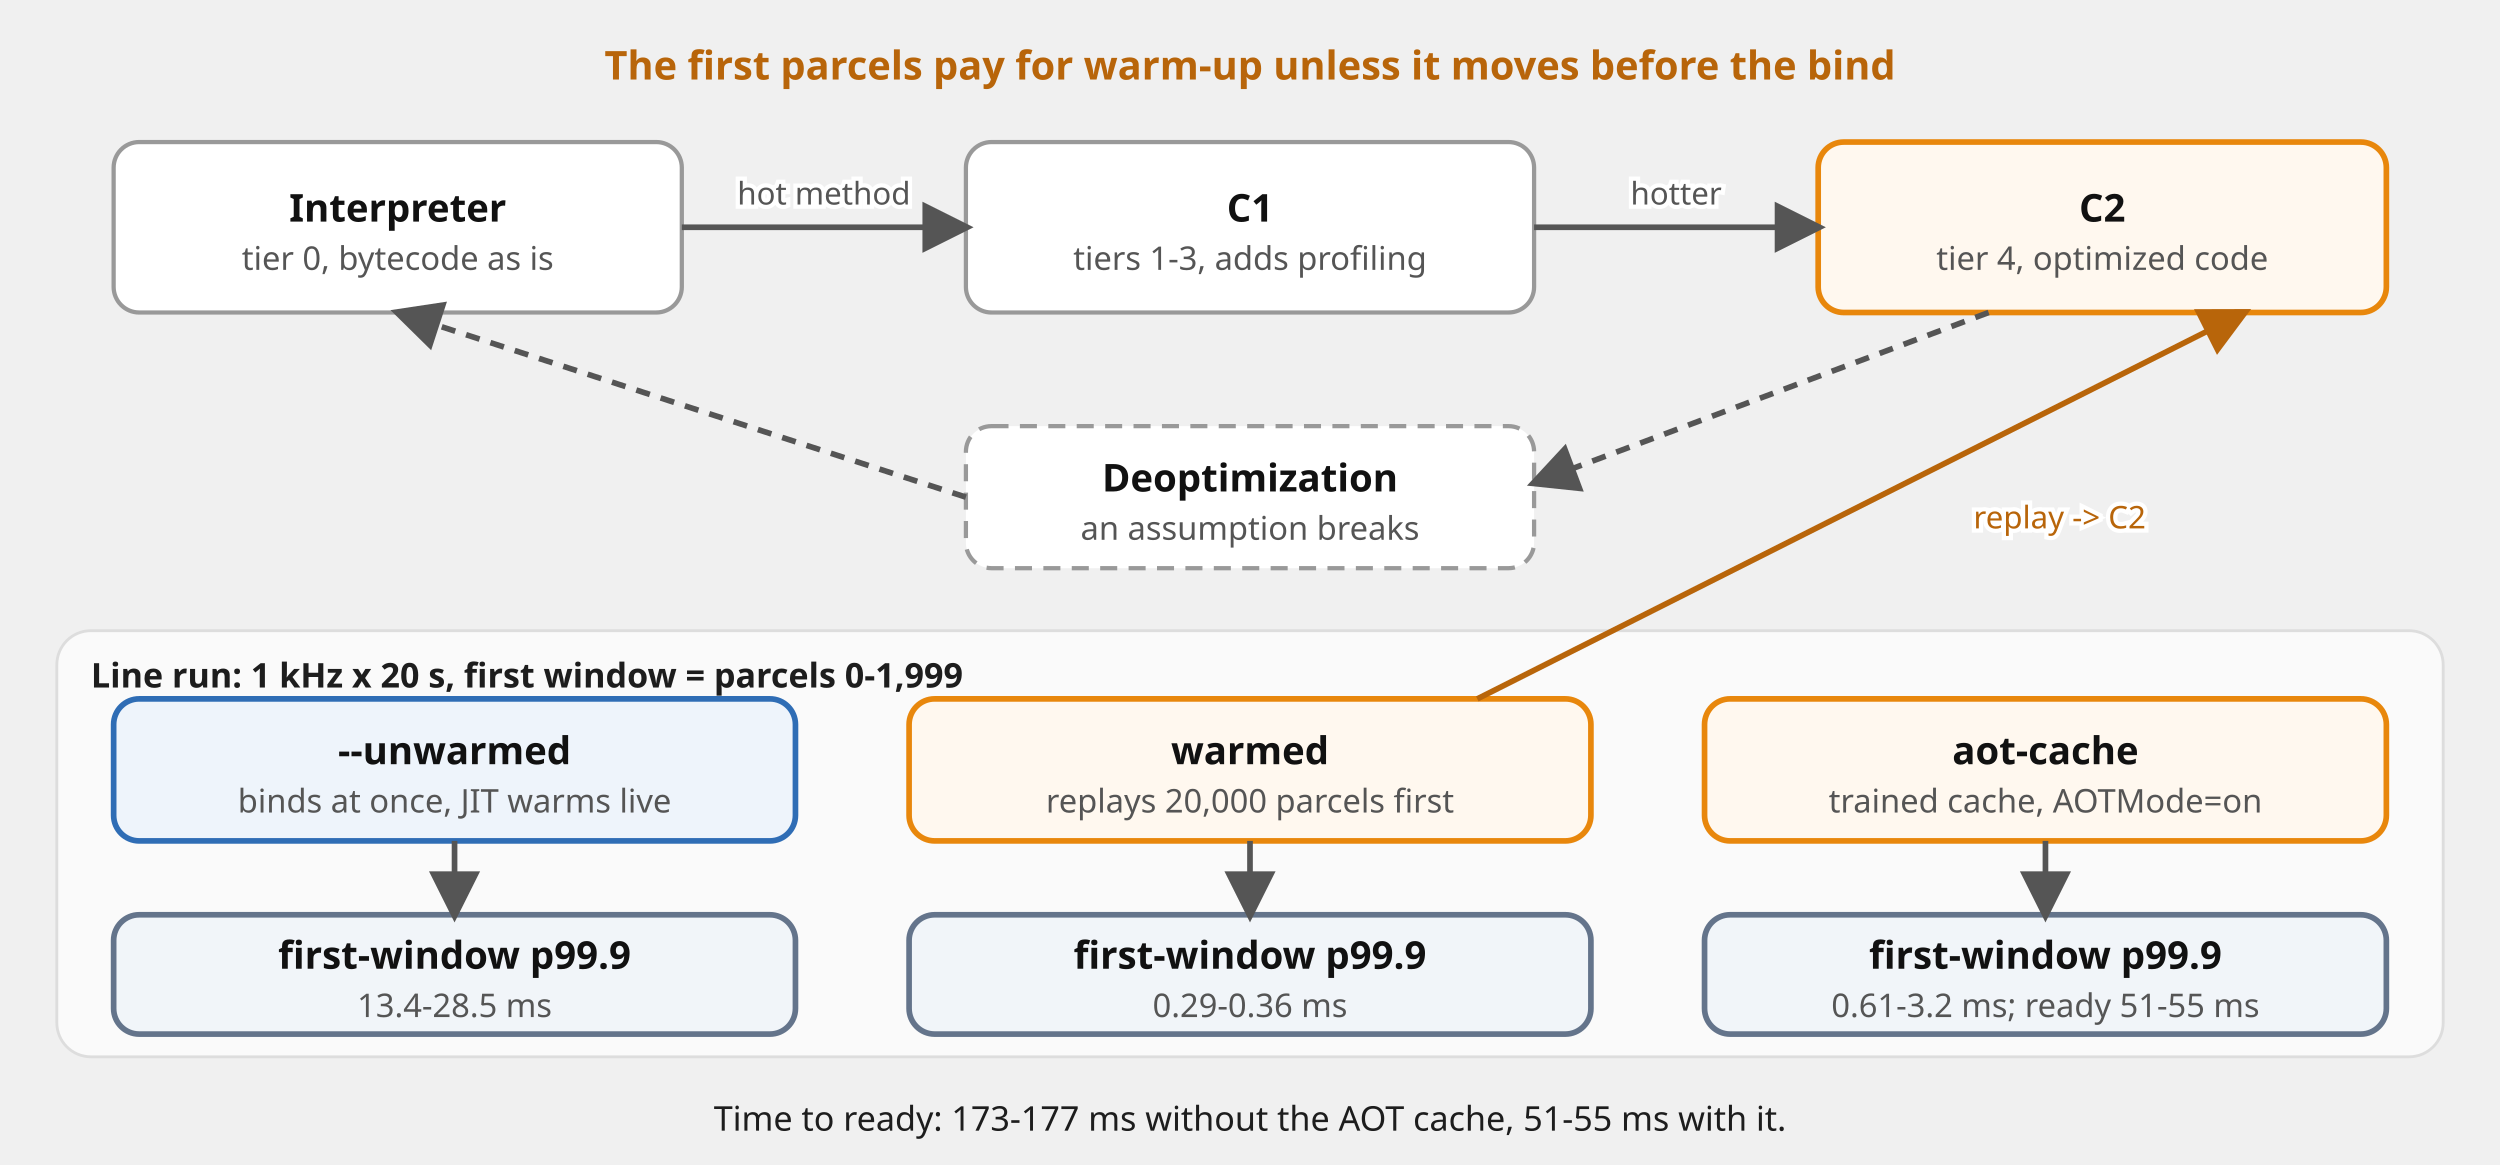
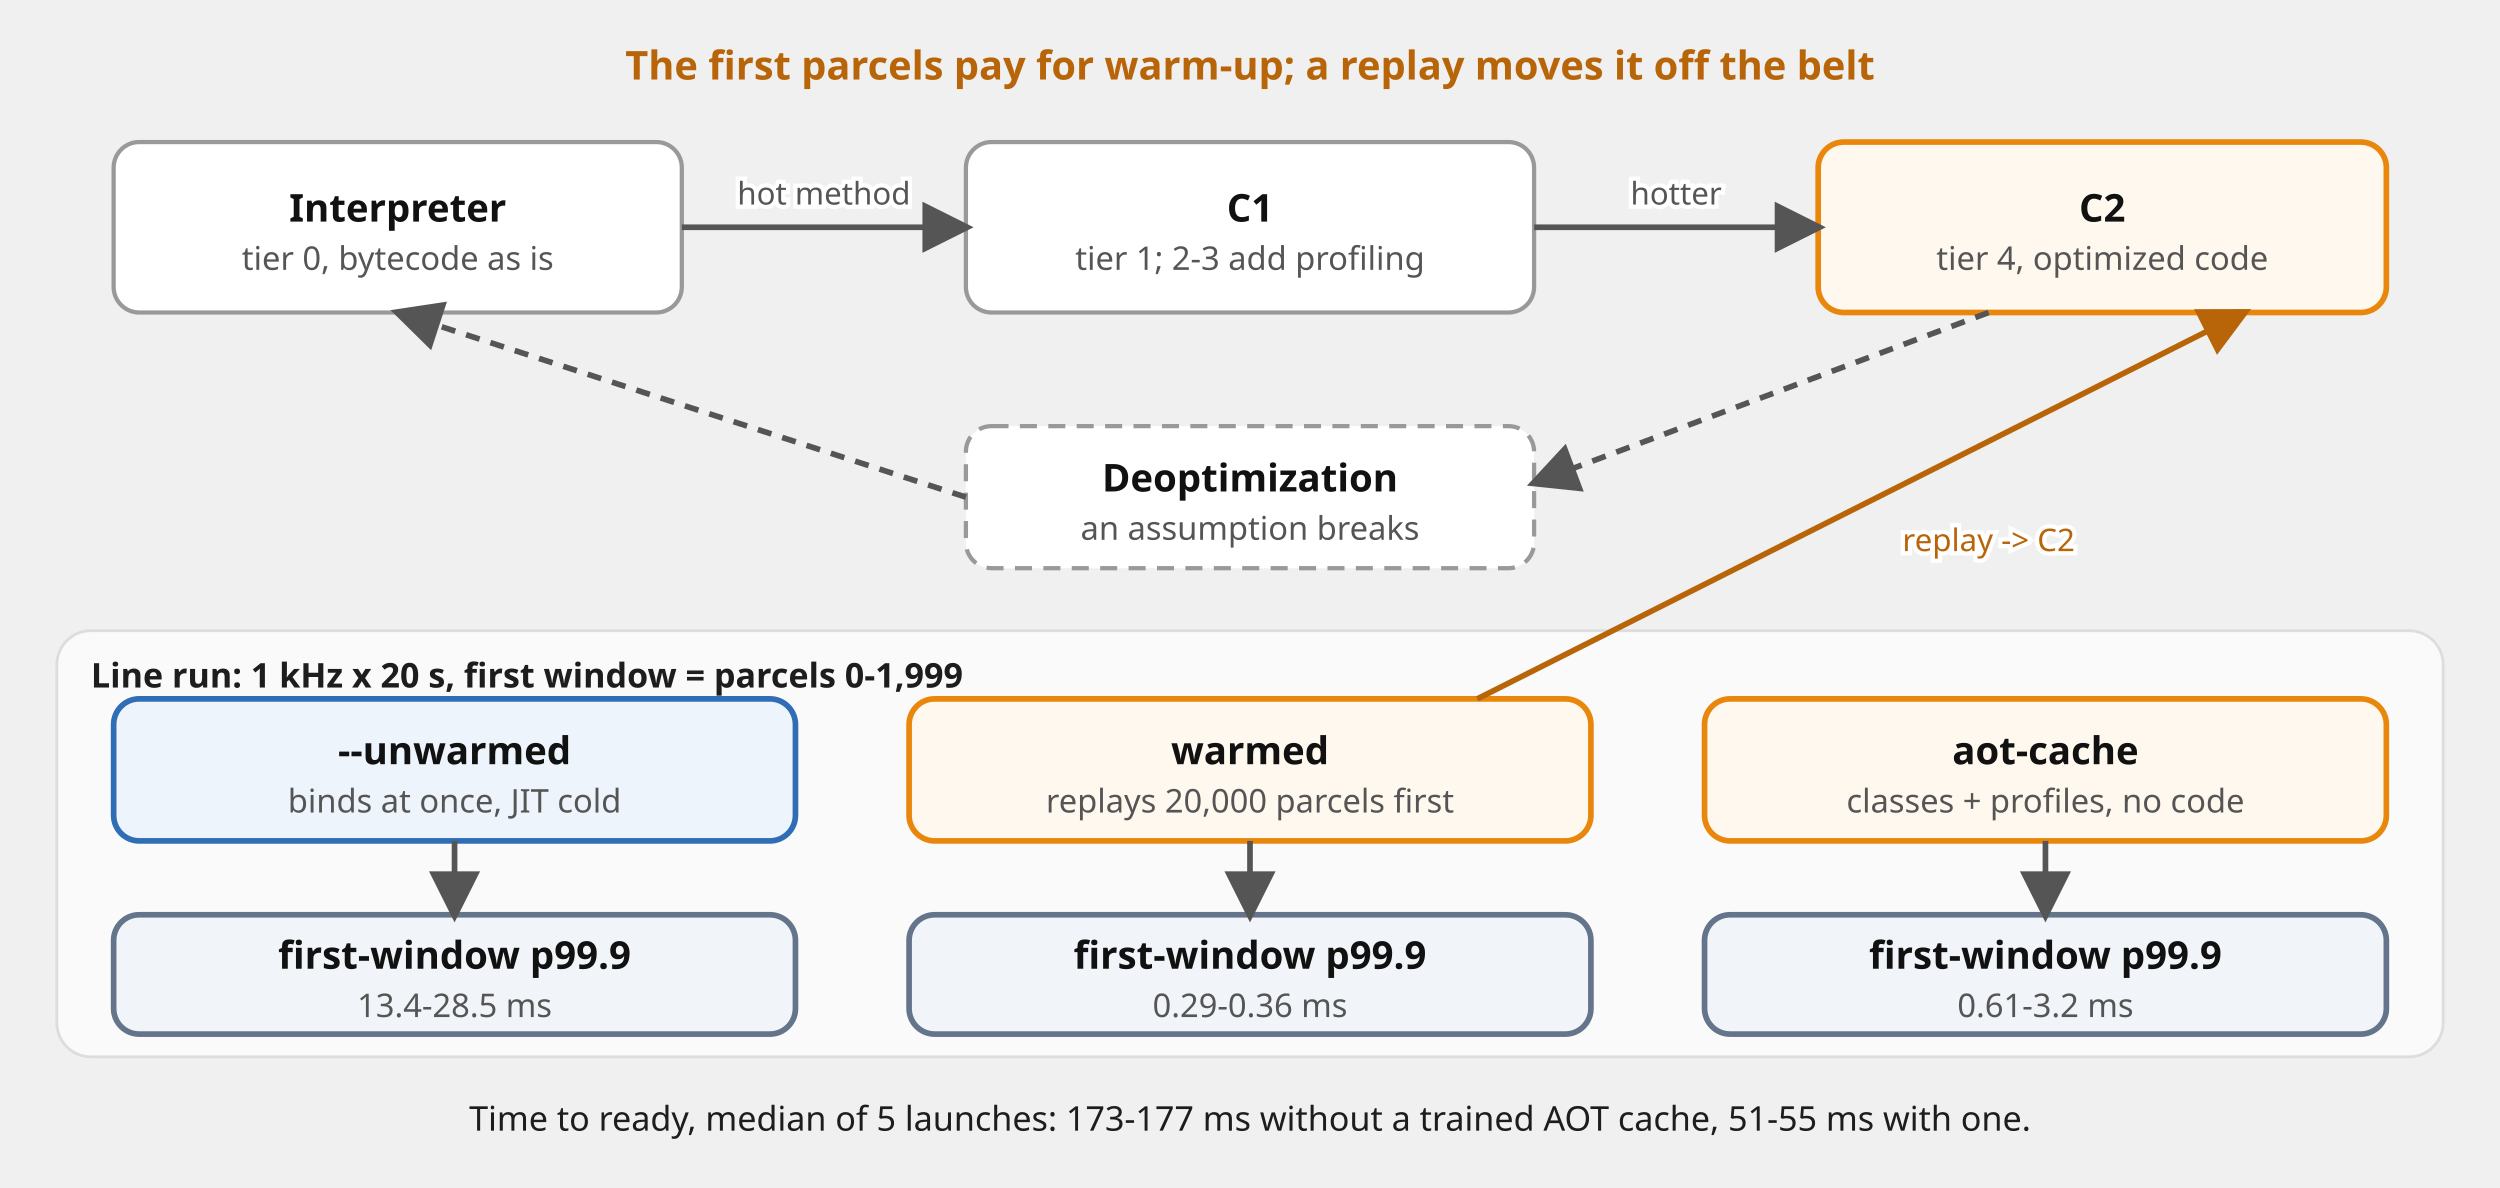
- <svg xmlns="http://www.w3.org/2000/svg" viewBox="0 0 880 410" font-family="'Red Hat Text', system-ui, sans-serif" role="img">
+ <svg xmlns="http://www.w3.org/2000/svg" viewBox="0 0 880 418" font-family="'Red Hat Text', system-ui, sans-serif" role="img">
  <defs>
    <marker id="a" viewBox="0 0 10 10" refX="8.5" refY="5" markerWidth="9" markerHeight="9" orient="auto-start-reverse">
      <path d="M0,0 L10,5 L0,10 z" fill="#555" />
    </marker>
    <marker id="am" viewBox="0 0 10 10" refX="8.5" refY="5" markerWidth="9" markerHeight="9" orient="auto-start-reverse">
      <path d="M0,0 L10,5 L0,10 z" fill="#b8650a" />
    </marker>
  </defs>
  <rect x="20" y="222" width="840" height="150" rx="12" fill="#fafafa" stroke="#ddd" />
  <text x="32" y="242" font-size="12" font-weight="700" fill="#1d1d1d">Line run: 1 kHz x 20 s, first window = parcels 0-1,999</text>
  <rect x="40" y="50" width="200" height="60" rx="9" fill="#ffffff" stroke="#999999" stroke-width="1.5" />
  <text x="140.0" y="78.0" font-size="13.5" font-weight="700" fill="#111111" text-anchor="middle">Interpreter</text>
  <text x="140.0" y="95.0" font-size="11.5" fill="#555555" text-anchor="middle">tier 0, bytecode as is</text>
  <rect x="340" y="50" width="200" height="60" rx="9" fill="#ffffff" stroke="#999999" stroke-width="1.5" />
  <text x="440.0" y="78.0" font-size="13.5" font-weight="700" fill="#111111" text-anchor="middle">C1</text>
-   <text x="440.0" y="95.0" font-size="11.5" fill="#555555" text-anchor="middle">tiers 1-3, adds profiling</text>
+   <text x="440.0" y="95.0" font-size="11.5" fill="#555555" text-anchor="middle">tier 1; 2-3 add profiling</text>
  <rect x="640" y="50" width="200" height="60" rx="9" fill="#fff8ef" stroke="#e8870c" stroke-width="2" />
  <text x="740.0" y="78.0" font-size="13.5" font-weight="700" fill="#111111" text-anchor="middle">C2</text>
  <text x="740.0" y="95.0" font-size="11.5" fill="#555555" text-anchor="middle">tier 4, optimized code</text>
  <rect x="340" y="150" width="200" height="50" rx="9" fill="#ffffff" stroke="#999999" stroke-width="1.5" stroke-dasharray="6 4" />
  <text x="440.0" y="173.0" font-size="13.5" font-weight="700" fill="#111111" text-anchor="middle">Deoptimization</text>
  <text x="440.0" y="190.0" font-size="11.5" fill="#555555" text-anchor="middle">an assumption breaks</text>
  <rect x="40" y="246" width="240" height="50" rx="9" fill="#eef4fb" stroke="#2f6db5" stroke-width="2" />
  <text x="160.0" y="269.0" font-size="13.5" font-weight="700" fill="#111111" text-anchor="middle">--unwarmed</text>
-   <text x="160.0" y="286.0" font-size="11.5" fill="#555555" text-anchor="middle">binds at once, JIT warms live</text>
+   <text x="160.0" y="286.0" font-size="11.5" fill="#555555" text-anchor="middle">binds at once, JIT cold</text>
  <rect x="320" y="246" width="240" height="50" rx="9" fill="#fff8ef" stroke="#e8870c" stroke-width="2" />
  <text x="440.0" y="269.0" font-size="13.5" font-weight="700" fill="#111111" text-anchor="middle">warmed</text>
  <text x="440.0" y="286.0" font-size="11.5" fill="#555555" text-anchor="middle">replays 20,000 parcels first</text>
  <rect x="600" y="246" width="240" height="50" rx="9" fill="#fff8ef" stroke="#e8870c" stroke-width="2" />
  <text x="720.0" y="269.0" font-size="13.5" font-weight="700" fill="#111111" text-anchor="middle">aot-cache</text>
-   <text x="720.0" y="286.0" font-size="11.5" fill="#555555" text-anchor="middle">trained cache, AOTMode=on</text>
+   <text x="720.0" y="286.0" font-size="11.5" fill="#555555" text-anchor="middle">classes + profiles, no code</text>
  <rect x="40" y="322" width="240" height="42" rx="9" fill="#f1f5f9" stroke="#64748b" stroke-width="2" />
  <text x="160.0" y="341.0" font-size="13.5" font-weight="700" fill="#111111" text-anchor="middle">first-window p99.9</text>
  <text x="160.0" y="358.0" font-size="11.5" fill="#555555" text-anchor="middle">13.4-28.5 ms</text>
  <rect x="320" y="322" width="240" height="42" rx="9" fill="#f1f5f9" stroke="#64748b" stroke-width="2" />
  <text x="440.0" y="341.0" font-size="13.5" font-weight="700" fill="#111111" text-anchor="middle">first-window p99.9</text>
  <text x="440.0" y="358.0" font-size="11.5" fill="#555555" text-anchor="middle">0.29-0.36 ms</text>
  <rect x="600" y="322" width="240" height="42" rx="9" fill="#f1f5f9" stroke="#64748b" stroke-width="2" />
  <text x="720.0" y="341.0" font-size="13.5" font-weight="700" fill="#111111" text-anchor="middle">first-window p99.9</text>
-   <text x="720.0" y="358.0" font-size="11.5" fill="#555555" text-anchor="middle">0.61-3.2 ms; ready 51-55 ms</text>
+   <text x="720.0" y="358.0" font-size="11.5" fill="#555555" text-anchor="middle">0.61-3.2 ms</text>
  <path d="M240,80 L340,80" fill="none" stroke="#555" stroke-width="2" marker-end="url(#a)" />
  <text x="290.0" y="72.0" font-size="11" fill="#ffffff" stroke="#ffffff" stroke-width="3" paint-order="stroke" text-anchor="middle">hot method</text>
  <text x="290.0" y="72.0" font-size="11" fill="#555" text-anchor="middle">hot method</text>
  <path d="M540,80 L640,80" fill="none" stroke="#555" stroke-width="2" marker-end="url(#a)" />
  <text x="590.0" y="72.0" font-size="11" fill="#ffffff" stroke="#ffffff" stroke-width="3" paint-order="stroke" text-anchor="middle">hotter</text>
  <text x="590.0" y="72.0" font-size="11" fill="#555" text-anchor="middle">hotter</text>
  <path d="M700,110 L540,170" fill="none" stroke="#555" stroke-width="2" stroke-dasharray="5 4" marker-end="url(#a)" />
  <path d="M340,175 L140,110" fill="none" stroke="#555" stroke-width="2" stroke-dasharray="5 4" marker-end="url(#a)" />
  <path d="M520,246 L790,110" fill="none" stroke="#b8650a" stroke-width="2" marker-end="url(#am)" />
-   <text x="725.0" y="186.0" font-size="11" fill="#ffffff" stroke="#ffffff" stroke-width="3" paint-order="stroke" text-anchor="middle">replay -&gt; C2</text>
-   <text x="725.0" y="186.0" font-size="11" fill="#b8650a" text-anchor="middle">replay -&gt; C2</text>
+   <text x="700.0" y="194.0" font-size="11" fill="#ffffff" stroke="#ffffff" stroke-width="3" paint-order="stroke" text-anchor="middle">replay -&gt; C2</text>
+   <text x="700.0" y="194.0" font-size="11" fill="#b8650a" text-anchor="middle">replay -&gt; C2</text>
  <path d="M160,296 L160,322" fill="none" stroke="#555" stroke-width="2" marker-end="url(#a)" />
  <path d="M440,296 L440,322" fill="none" stroke="#555" stroke-width="2" marker-end="url(#a)" />
  <path d="M720,296 L720,322" fill="none" stroke="#555" stroke-width="2" marker-end="url(#a)" />
-   <text x="440" y="28" font-size="14" fill="#b8650a" text-anchor="middle" font-weight="700">The first parcels pay for warm-up unless it moves before the bind</text>
-   <text x="440" y="398" font-size="12" fill="#1d1d1d" text-anchor="middle">Time to ready: 173-177 ms without the AOT cache, 51-55 ms with it.</text>
+   <text x="440" y="28" font-size="14" fill="#b8650a" text-anchor="middle" font-weight="700">The first parcels pay for warm-up; a replay moves it off the belt</text>
+   <text x="440" y="398" font-size="12" fill="#1d1d1d" text-anchor="middle">Time to ready, median of 5 launches: 173-177 ms without a trained AOT cache, 51-55 ms with one.</text>
</svg>
